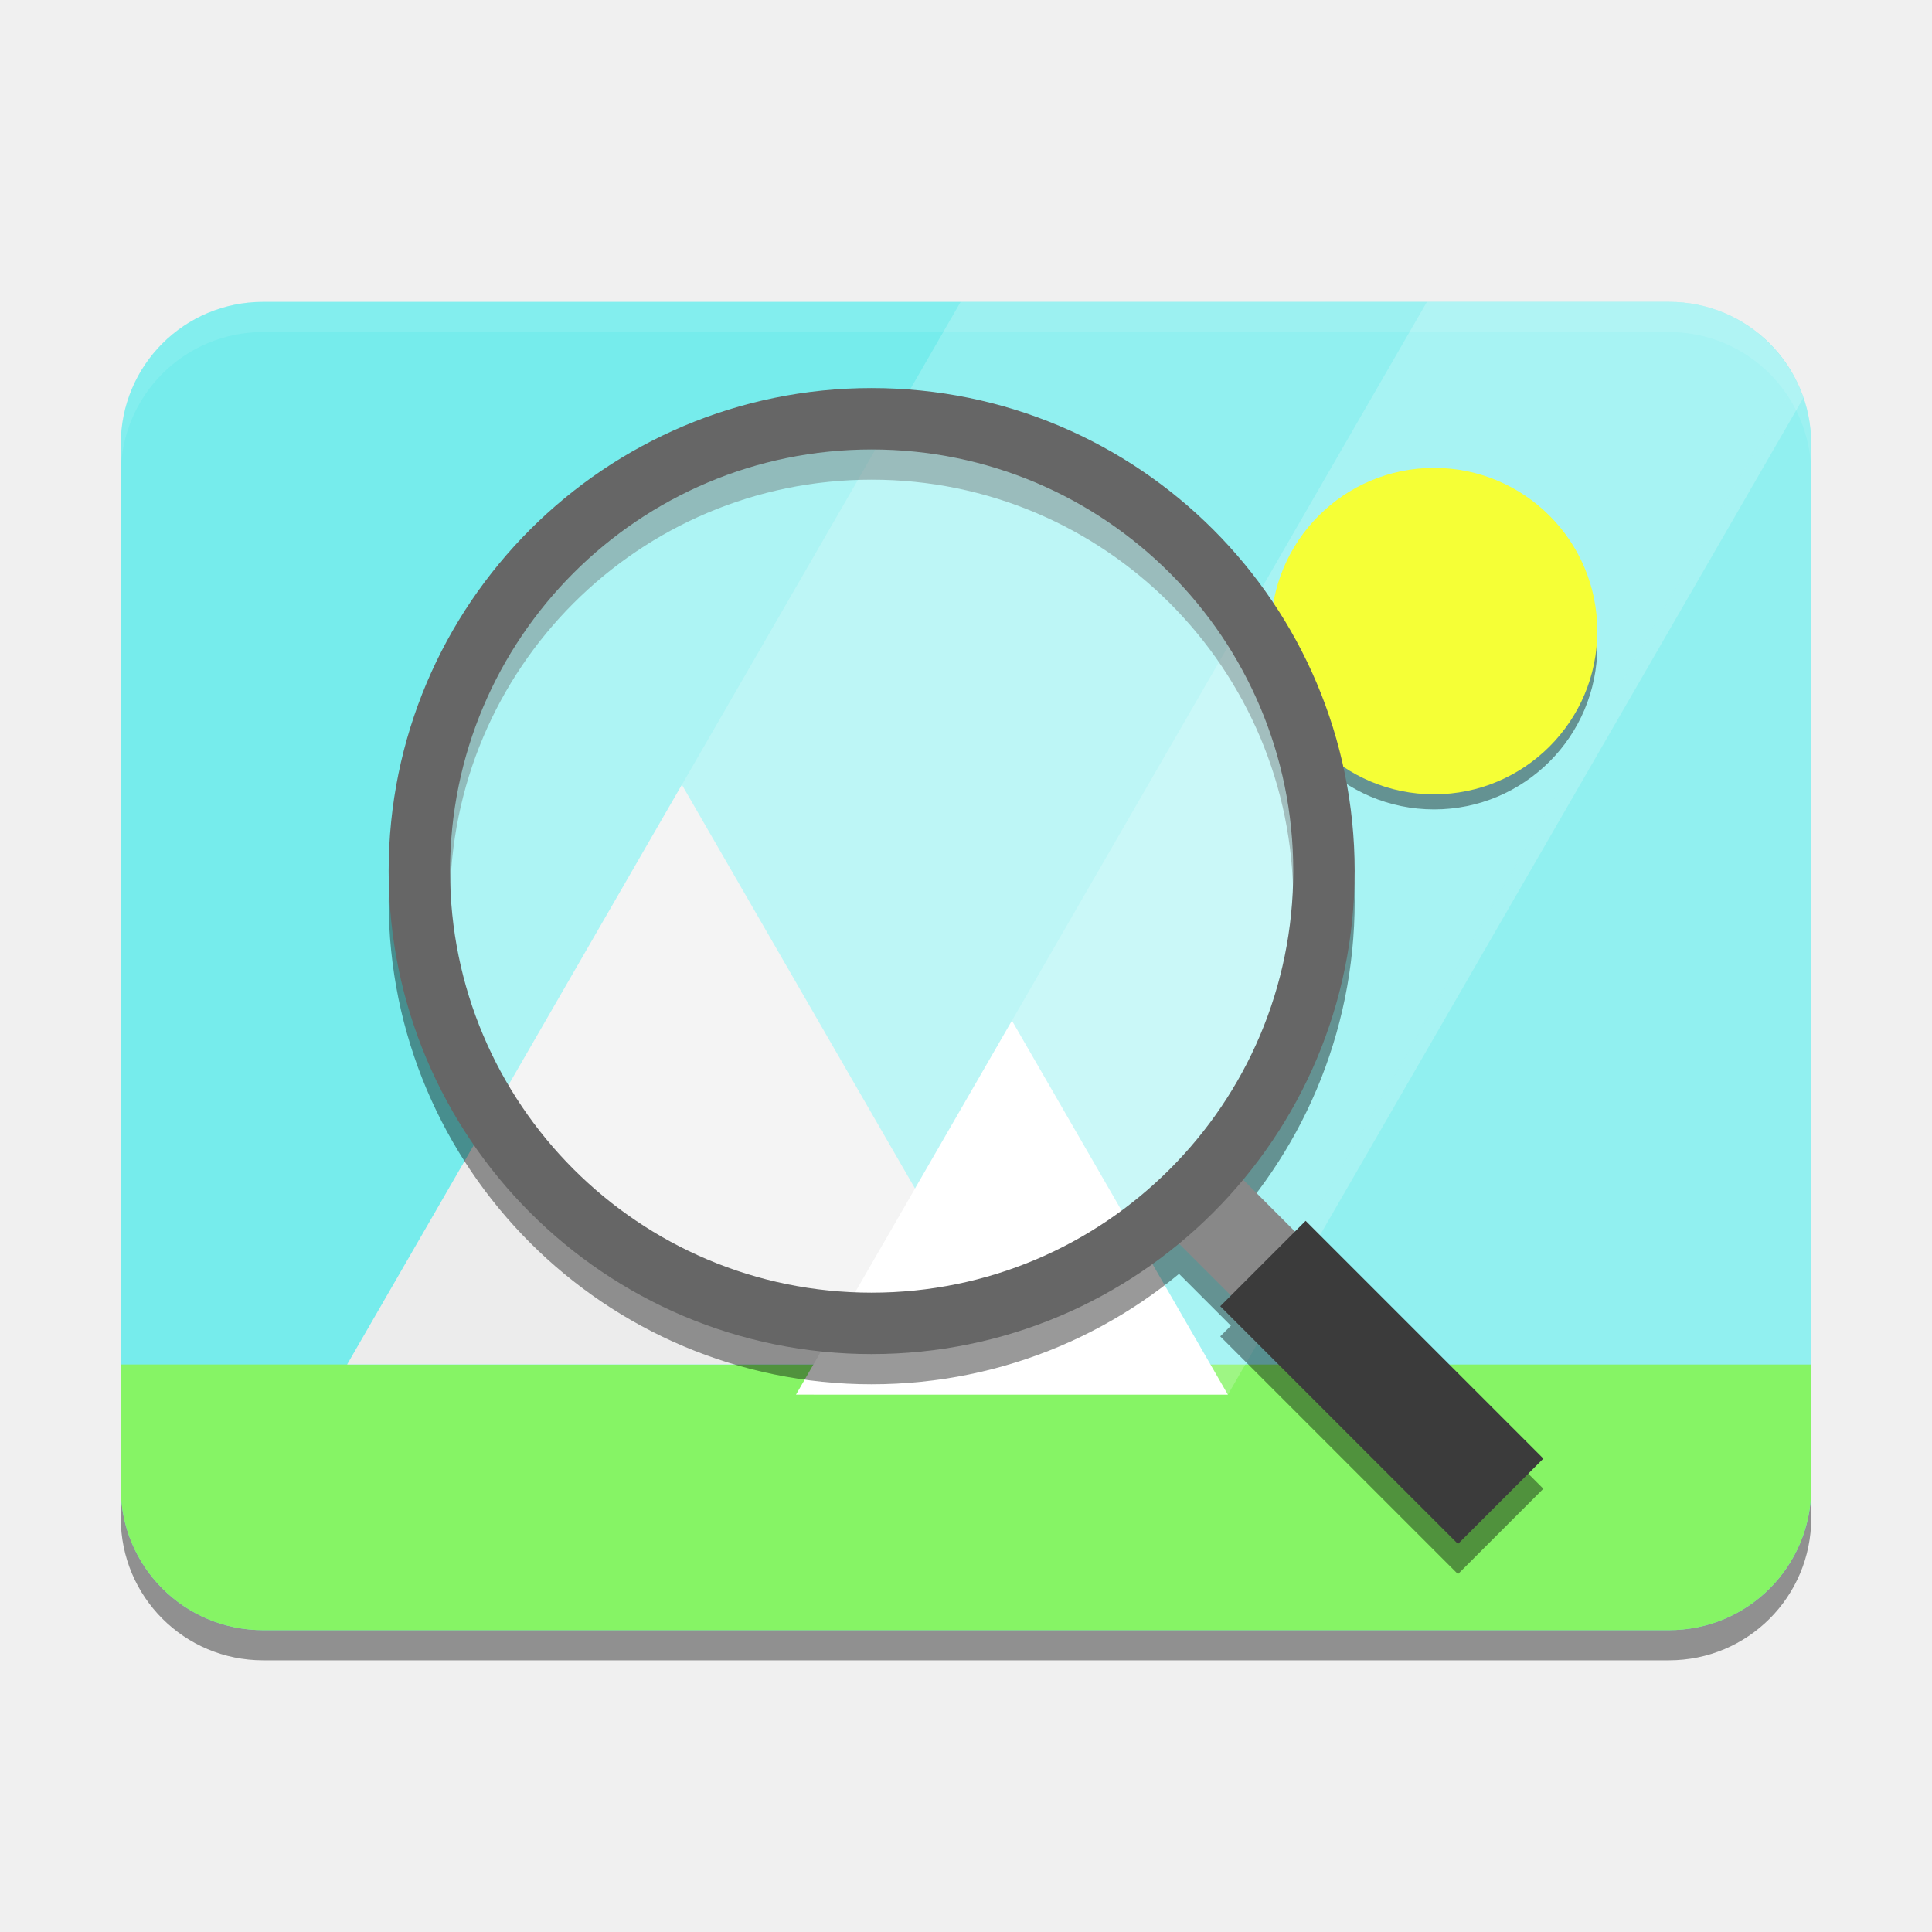
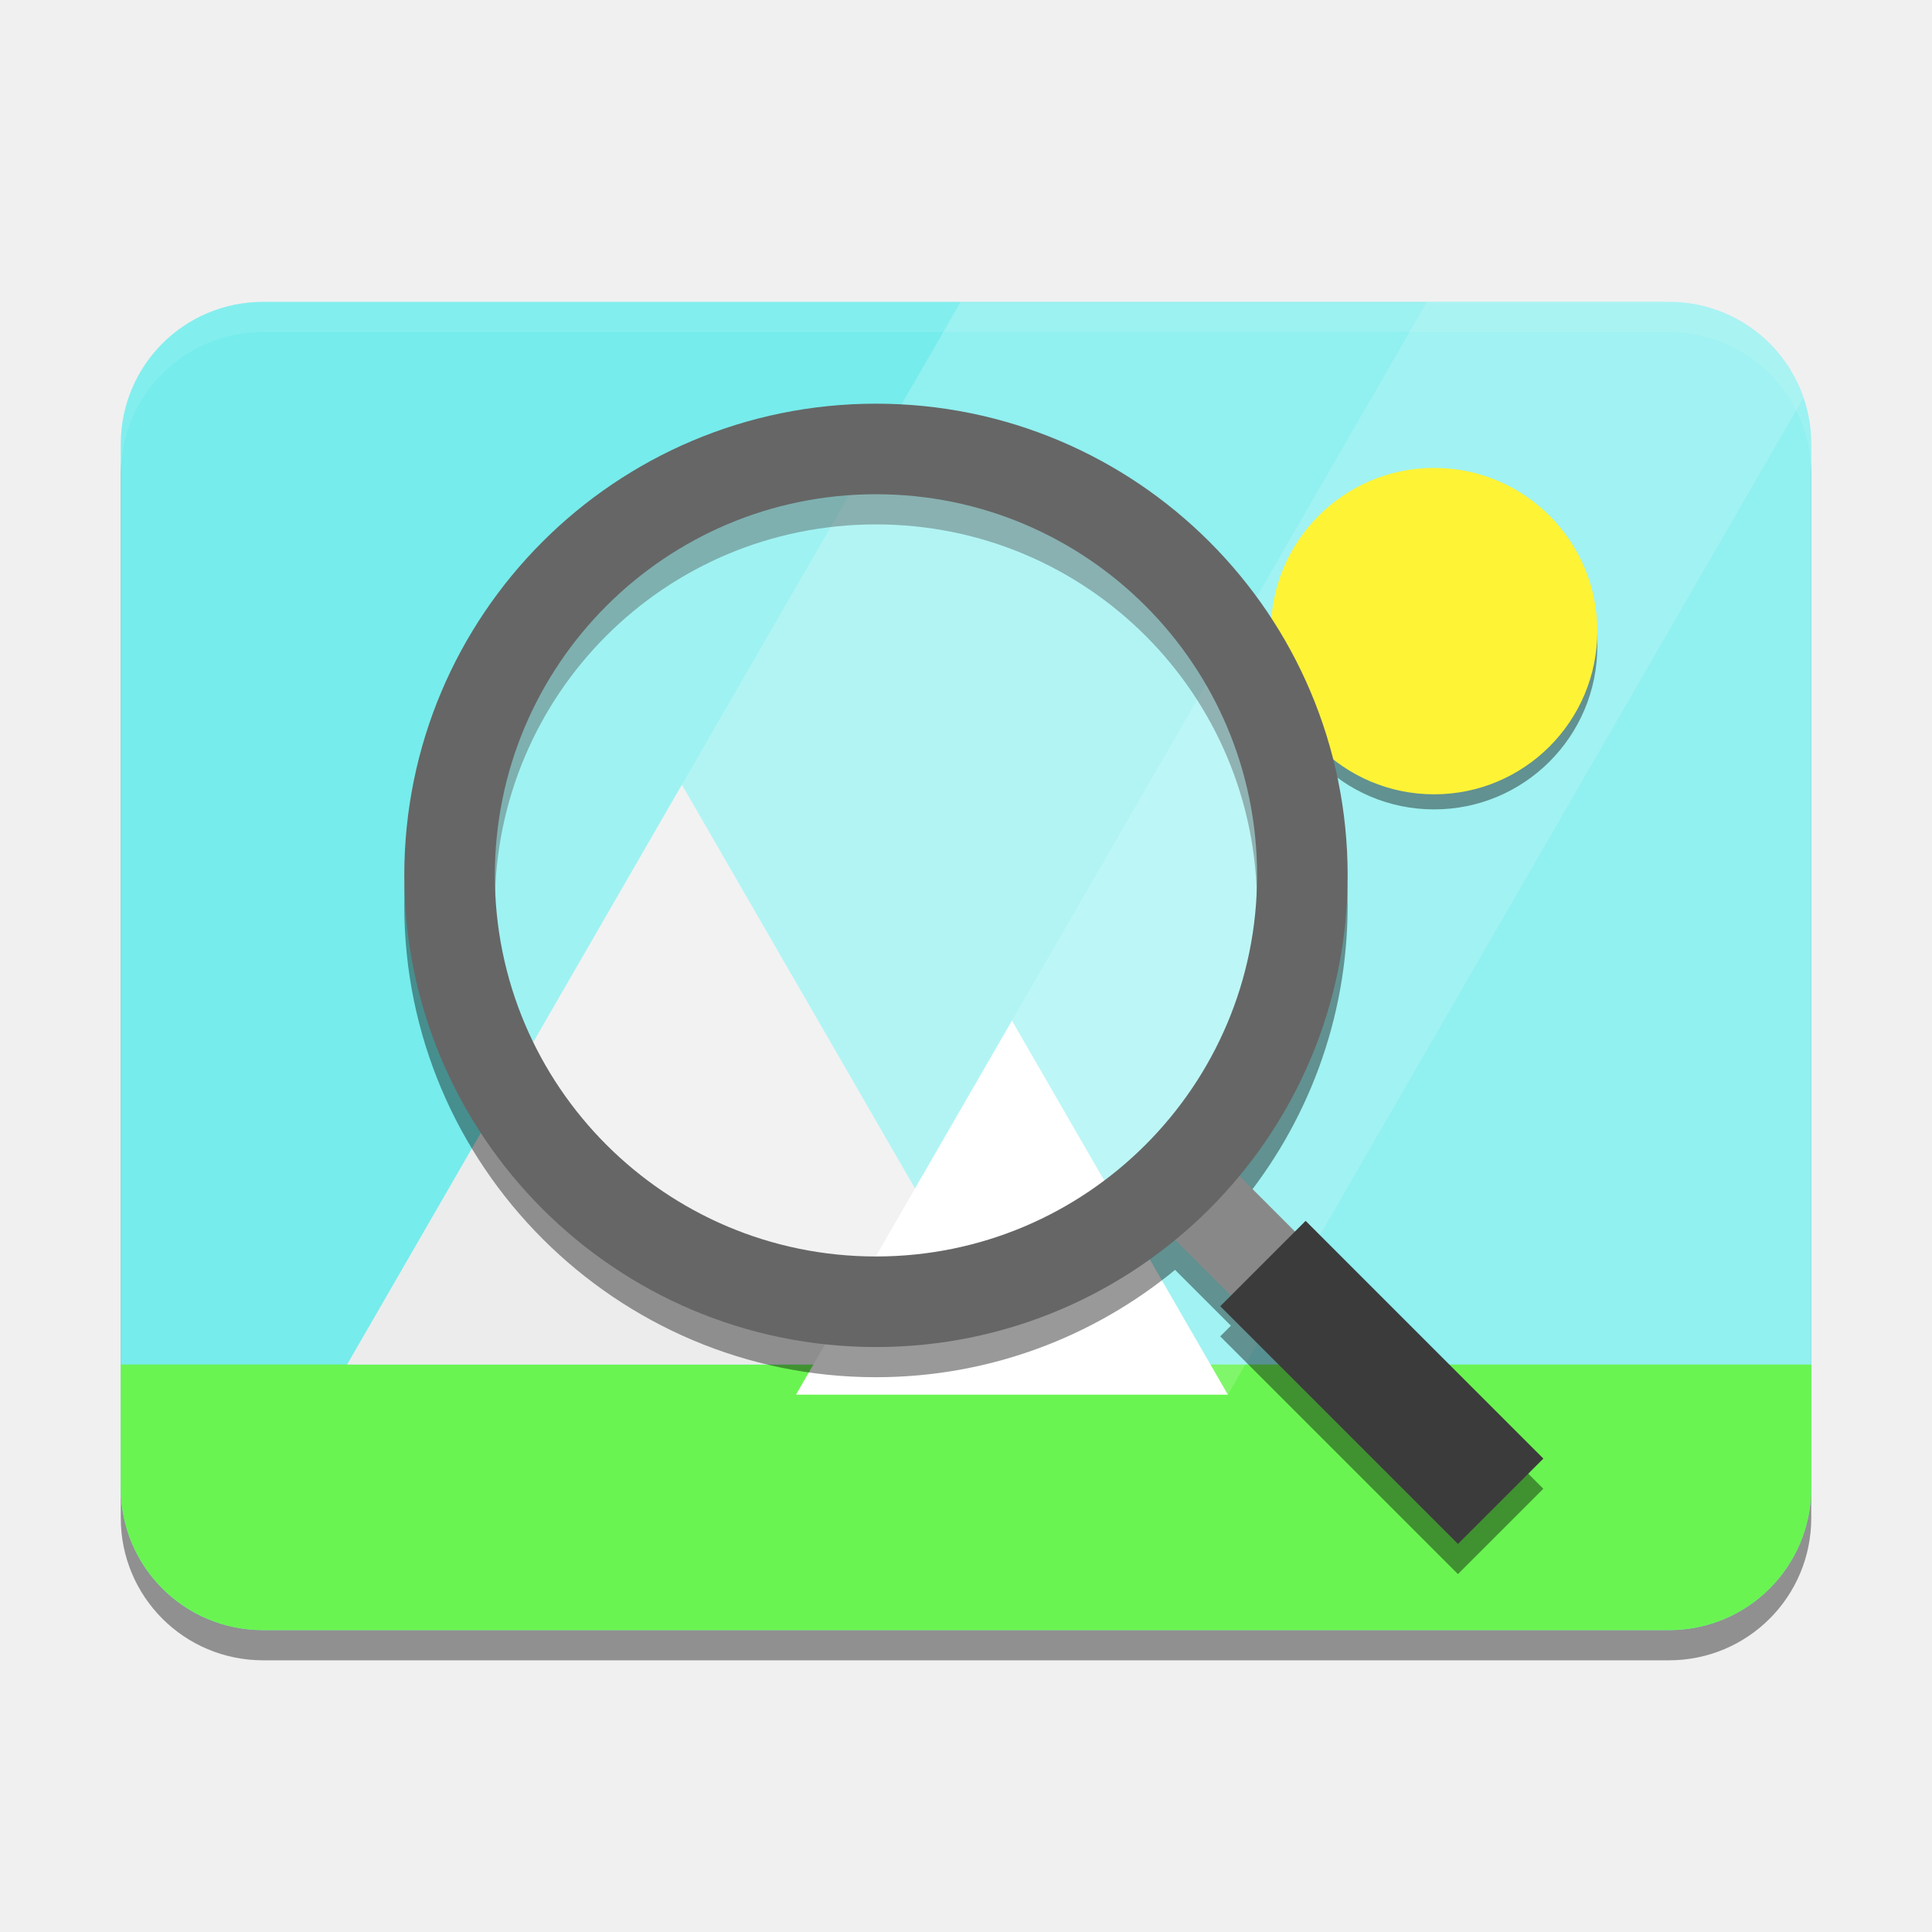
<svg xmlns="http://www.w3.org/2000/svg" id="svg8" version="1.1" viewBox="0 0 67.733 67.733" height="256" width="256">
  <defs id="defs2" />
  <g id="layer1" style="display:inline">
    <g id="layer10" style="display:inline;opacity:0.4">
      <path id="path1156" style="display:inline;fill:#000000;fill-opacity:1;stroke-width:0.025;stroke-miterlimit:4;stroke-dasharray:none;paint-order:stroke fill markers" d="m 9.226,11.642 c -2.766,0 -4.992,2.227 -4.992,4.992 v 11.941 12.7 11.941 c 0,2.766 2.227,4.992 4.992,4.992 H 58.508 c 2.766,0 4.992,-2.227 4.992,-4.992 v -11.941 -12.7 -11.941 c 0,-2.766 -2.227,-4.992 -4.992,-4.992 z" />
    </g>
    <g style="display:inline" id="g1174">
      <g transform="matrix(-0.2645833,0,0,0.2645833,-27.49596,-30.75256)" id="g1087" style="display:inline;enable-background:new" />
      <g transform="matrix(-0.02645833,0,0,0.02645833,-17.4899,17.05659)" id="g1087-2" style="display:inline;enable-background:new" />
      <g style="display:inline;stroke-width:0.481;enable-background:new" id="g1058" transform="matrix(-0.05500528,0,0,0.05500528,-9.963784,-18.1501)" />
      <g style="display:inline;enable-background:new" id="g982" transform="matrix(-0.02645833,0,0,0.02645833,-16.43157,2.769092)" />
      <g style="display:inline;enable-background:new" id="g1246" transform="matrix(-0.02645833,0,0,0.02645833,-18.28365,29.22743)" />
      <path id="rect1168" style="display:inline;fill:#76ecec;fill-opacity:1;stroke-width:0.025;stroke-miterlimit:4;stroke-dasharray:none;paint-order:stroke fill markers" d="m 9.226,10.583 c -2.766,0 -4.992,2.227 -4.992,4.992 v 11.941 12.7 11.941 c 0,2.766 2.227,4.992 4.992,4.992 H 58.508 c 2.766,0 4.992,-2.227 4.992,-4.992 v -11.941 -12.7 -11.941 c 0,-2.766 -2.227,-4.992 -4.992,-4.992 z" />
-       <path id="path1710" style="display:inline;fill:#86f465;fill-opacity:1;stroke-width:0.025;stroke-miterlimit:4;stroke-dasharray:none;paint-order:stroke fill markers" d="m 4.233,47.837 v 4.321 c 0,2.766 2.227,4.993 4.992,4.993 H 58.508 c 2.766,0 4.992,-2.227 4.992,-4.993 v -4.321 z" />
+       <path id="path1710" style="display:inline;fill:#6af451;fill-opacity:1;stroke-width:0.025;stroke-miterlimit:4;stroke-dasharray:none;paint-order:stroke fill markers" d="m 4.233,47.837 v 4.321 c 0,2.766 2.227,4.993 4.992,4.993 H 58.508 c 2.766,0 4.992,-2.227 4.992,-4.993 v -4.321 z" />
      <path id="path1771" style="display:inline;opacity:0.2;fill:#ffffff;fill-opacity:1;stroke-width:0.025;stroke-miterlimit:4;stroke-dasharray:none;paint-order:stroke fill markers" d="M 33.68,10.583 12.171,47.837 H 43.048 L 62.968,13.336 c -0.819,-1.633 -2.502,-2.752 -4.46,-2.752 z" />
-       <path id="path1805" style="display:inline;opacity:0.2;fill:#ffffff;fill-opacity:1;stroke-width:0.093;stroke-miterlimit:4;stroke-dasharray:none;paint-order:stroke fill markers" d="m 189.074,40 -81.293,140.801 h 2.309 l -2.309,4 h 54.92 l 75.285,-130.402 0.982,-1.703 c -0.428,-1.244 -0.979,-2.431 -1.645,-3.541 h -0.029 c -2.464,-4.103 -6.433,-7.189 -11.16,-8.484 -0.021,-0.006 -0.042,-0.012 -0.062,-0.018 -0.758,-0.205 -1.537,-0.359 -2.33,-0.469 -0.056,-0.008 -0.112,-0.014 -0.168,-0.021 C 222.774,40.059 221.96,40 221.131,40 Z m 47.758,12.398 0.137,0.236 c -0.049,-0.075 -0.093,-0.152 -0.143,-0.227 z m 2.869,7.133 c 0.063,0.349 0.117,0.703 0.16,1.059 -0.043,-0.356 -0.098,-0.709 -0.16,-1.059 z" transform="scale(0.2645833)" />
+       <path id="path1805" style="display:inline;opacity:0.15;fill:#ffffff;fill-opacity:1;stroke-width:0.093;stroke-miterlimit:4;stroke-dasharray:none;paint-order:stroke fill markers" d="m 189.074,40 -81.293,140.801 h 2.309 l -2.309,4 h 54.92 l 75.285,-130.402 0.982,-1.703 c -0.428,-1.244 -0.979,-2.431 -1.645,-3.541 h -0.029 c -2.464,-4.103 -6.433,-7.189 -11.16,-8.484 -0.021,-0.006 -0.042,-0.012 -0.062,-0.018 -0.758,-0.205 -1.537,-0.359 -2.33,-0.469 -0.056,-0.008 -0.112,-0.014 -0.168,-0.021 C 222.774,40.059 221.96,40 221.131,40 Z m 47.758,12.398 0.137,0.236 c -0.049,-0.075 -0.093,-0.152 -0.143,-0.227 z m 2.869,7.133 c 0.063,0.349 0.117,0.703 0.16,1.059 -0.043,-0.356 -0.098,-0.709 -0.16,-1.059 z" transform="scale(0.2645833)" />
      <path id="path1767" style="display:inline;opacity:0.2;fill:#ffffff;fill-opacity:1;stroke-width:0.025;stroke-miterlimit:4;stroke-dasharray:none;paint-order:stroke fill markers" d="M 62.967,13.335 43.048,47.837 h 20.452 v -7.62 -12.7 -11.941 c 0,-0.808 -0.195,-1.567 -0.533,-2.241 z" />
    </g>
    <g id="layer2" style="display:inline;opacity:0.1">
      <path id="path1159" style="display:inline;fill:#ffffff;fill-opacity:1;stroke-width:0.025;stroke-miterlimit:4;stroke-dasharray:none;paint-order:stroke fill markers" d="m 9.226,10.583 c -2.766,0 -4.992,2.227 -4.992,4.992 v 1.058 c 0,-2.766 2.227,-4.992 4.992,-4.992 H 58.508 c 2.766,0 4.992,2.227 4.992,4.992 v -1.058 c 0,-2.766 -2.227,-4.992 -4.992,-4.992 z" />
    </g>
  </g>
  <g id="layer3" style="display:inline">
    <a id="a1790" style="display:inline;opacity:0.4;fill:#000000;fill-opacity:1" transform="matrix(1.247121,0,0,1.247121,-14.63625,-9.085742)">
      <circle style="opacity:1;fill:#000000;fill-opacity:1;stroke:none;stroke-width:0.397;stroke-linejoin:round;paint-order:stroke fill markers" id="circle1788" cx="52.051" cy="25.451" r="4.588" />
    </a>
-     <a id="a1703" style="display:inline;fill:#f5ff36;fill-opacity:1" transform="matrix(1.247121,0,0,1.247121,-14.63625,-9.614909)">
-       <circle style="opacity:1;fill:#f5ff36;fill-opacity:1;stroke:none;stroke-width:0.397;stroke-linejoin:round;paint-order:stroke fill markers" id="path1701" cx="52.051" cy="25.451" r="4.588" />
+     <a id="a1703" style="display:inline;fill:#fff336;fill-opacity:1" transform="matrix(1.247121,0,0,1.247121,-14.63625,-9.614909)">
+       <circle style="opacity:1;fill:#fff336;fill-opacity:1;stroke:none;stroke-width:0.397;stroke-linejoin:round;paint-order:stroke fill markers" id="path1701" cx="52.051" cy="25.451" r="4.588" />
    </a>
    <path style="display:inline;fill:#ececec;stroke:none;stroke-width:0.773;stroke-linejoin:round;paint-order:stroke fill markers" id="path1714" d="m 23.906,27.511 11.735,20.325 -23.47,-10e-7 z" />
    <path style="display:inline;fill:#ffffff;stroke:none;stroke-width:0.499;stroke-linejoin:round;paint-order:stroke fill markers" id="path1716" d="m 35.477,35.782 7.571,13.113 -15.142,-1e-6 z" />
  </g>
  <g id="layer4" style="display:inline">
-     <g id="g1682" style="display:inline;opacity:0.4" transform="matrix(1.000003,0,0,0.9999999,-0.4556249,-4.958928)">
-       <path style="color:#000000;display:inline;overflow:visible;visibility:visible;fill:#000000;fill-opacity:0;fill-rule:nonzero;stroke:#000000;stroke-width:4.233;stroke-linecap:butt;stroke-linejoin:miter;stroke-miterlimit:4;stroke-dasharray:none;stroke-dashoffset:0;stroke-opacity:1;marker:none;enable-background:accumulate" d="M 53.066,58.649 44.732,50.314" id="path1654" />
-       <circle r="15.857" cy="36.556" cx="31.015" id="circle1656" style="color:#000000;display:inline;overflow:visible;visibility:visible;fill:none;fill-opacity:0.543;fill-rule:nonzero;stroke:#000000;stroke-width:2.153;stroke-linecap:butt;stroke-linejoin:miter;stroke-miterlimit:4;stroke-dasharray:none;stroke-dashoffset:0;stroke-opacity:1;marker:none;enable-background:accumulate" />
-       <path id="path1652" d="m 45.79,51.373 -3.175,-3.175" style="color:#000000;display:inline;overflow:visible;visibility:visible;fill:#000000;fill-opacity:0;fill-rule:nonzero;stroke:#000000;stroke-width:3.175;stroke-linecap:butt;stroke-linejoin:miter;stroke-miterlimit:4;stroke-dasharray:none;stroke-dashoffset:0;stroke-opacity:1;marker:none;enable-background:accumulate" />
-     </g>
-     <g id="g1828" transform="translate(0,-4.233333)">
-       <path id="path4480" d="m 45.335,49.589 -3.175,-3.175" style="color:#000000;display:inline;overflow:visible;visibility:visible;fill:none;fill-opacity:0;fill-rule:nonzero;stroke:#888888;stroke-width:3.175;stroke-linecap:butt;stroke-linejoin:miter;stroke-miterlimit:4;stroke-dasharray:none;stroke-dashoffset:0;stroke-opacity:1;marker:none;enable-background:accumulate" />
-       <path style="color:#000000;display:inline;overflow:visible;visibility:visible;fill:none;fill-opacity:0;fill-rule:nonzero;stroke:#3b3b3b;stroke-width:4.233;stroke-linecap:butt;stroke-linejoin:miter;stroke-miterlimit:4;stroke-dasharray:none;stroke-dashoffset:0;stroke-opacity:1;marker:none;enable-background:accumulate" d="m 52.611,56.865 -8.334,-8.334" id="path4478" />
-       <ellipse cy="34.772" cx="30.559" id="path4260" style="color:#000000;display:inline;overflow:visible;visibility:visible;fill:#ffffff;fill-opacity:0.4;fill-rule:nonzero;stroke:#666666;stroke-width:2.153;stroke-linecap:butt;stroke-linejoin:miter;stroke-miterlimit:4;stroke-dasharray:none;stroke-dashoffset:0;stroke-opacity:1;marker:none;enable-background:accumulate" rx="15.857" ry="15.857" />
+     <path id="path4480" style="color:#000000;fill:#000000;-inkscape-stroke:none;opacity:0.4" d="M 30.709 15.211 C 21.595 15.211 14.174 22.634 14.174 31.748 C 14.174 40.862 21.595 48.283 30.709 48.283 C 34.686 48.283 38.34 46.87 41.196 44.52 L 43.154 46.477 L 42.779 46.851 L 51.113 55.186 L 54.107 52.193 L 45.773 43.859 L 45.399 44.233 L 43.445 42.28 C 45.818 39.417 47.246 35.745 47.246 31.748 C 47.246 22.634 39.823 15.211 30.709 15.211 z M 30.709 18.385 C 38.107 18.385 44.07 24.35 44.07 31.748 C 44.07 39.146 38.107 45.109 30.709 45.109 C 23.311 45.109 17.348 39.146 17.348 31.748 C 17.348 24.35 23.311 18.385 30.709 18.385 z " />
+     <g id="g2" transform="translate(0,-4.233333)">
+       <path id="path1" d="m 45.335,49.589 -3.175,-3.175" style="color:#000000;display:inline;overflow:visible;visibility:visible;fill:none;fill-opacity:0;fill-rule:nonzero;stroke:#888888;stroke-width:3.175;stroke-linecap:butt;stroke-linejoin:miter;stroke-miterlimit:4;stroke-dasharray:none;stroke-dashoffset:0;stroke-opacity:1;marker:none;enable-background:accumulate" />
+       <path style="color:#000000;display:inline;overflow:visible;visibility:visible;fill:none;fill-opacity:0;fill-rule:nonzero;stroke:#3b3b3b;stroke-width:4.233;stroke-linecap:butt;stroke-linejoin:miter;stroke-miterlimit:4;stroke-dasharray:none;stroke-dashoffset:0;stroke-opacity:1;marker:none;enable-background:accumulate" d="m 52.611,56.865 -8.334,-8.334" id="path2" />
+       <circle cy="34.922" cx="30.71" id="circle2" style="color:#000000;display:inline;overflow:visible;visibility:visible;fill:#ffffff;fill-opacity:0.3;fill-rule:nonzero;stroke:#666666;stroke-width:3.175;stroke-linecap:butt;stroke-linejoin:miter;stroke-miterlimit:4;stroke-dasharray:none;stroke-dashoffset:0;stroke-opacity:1;marker:none;enable-background:accumulate" r="14.949" />
    </g>
  </g>
</svg>
